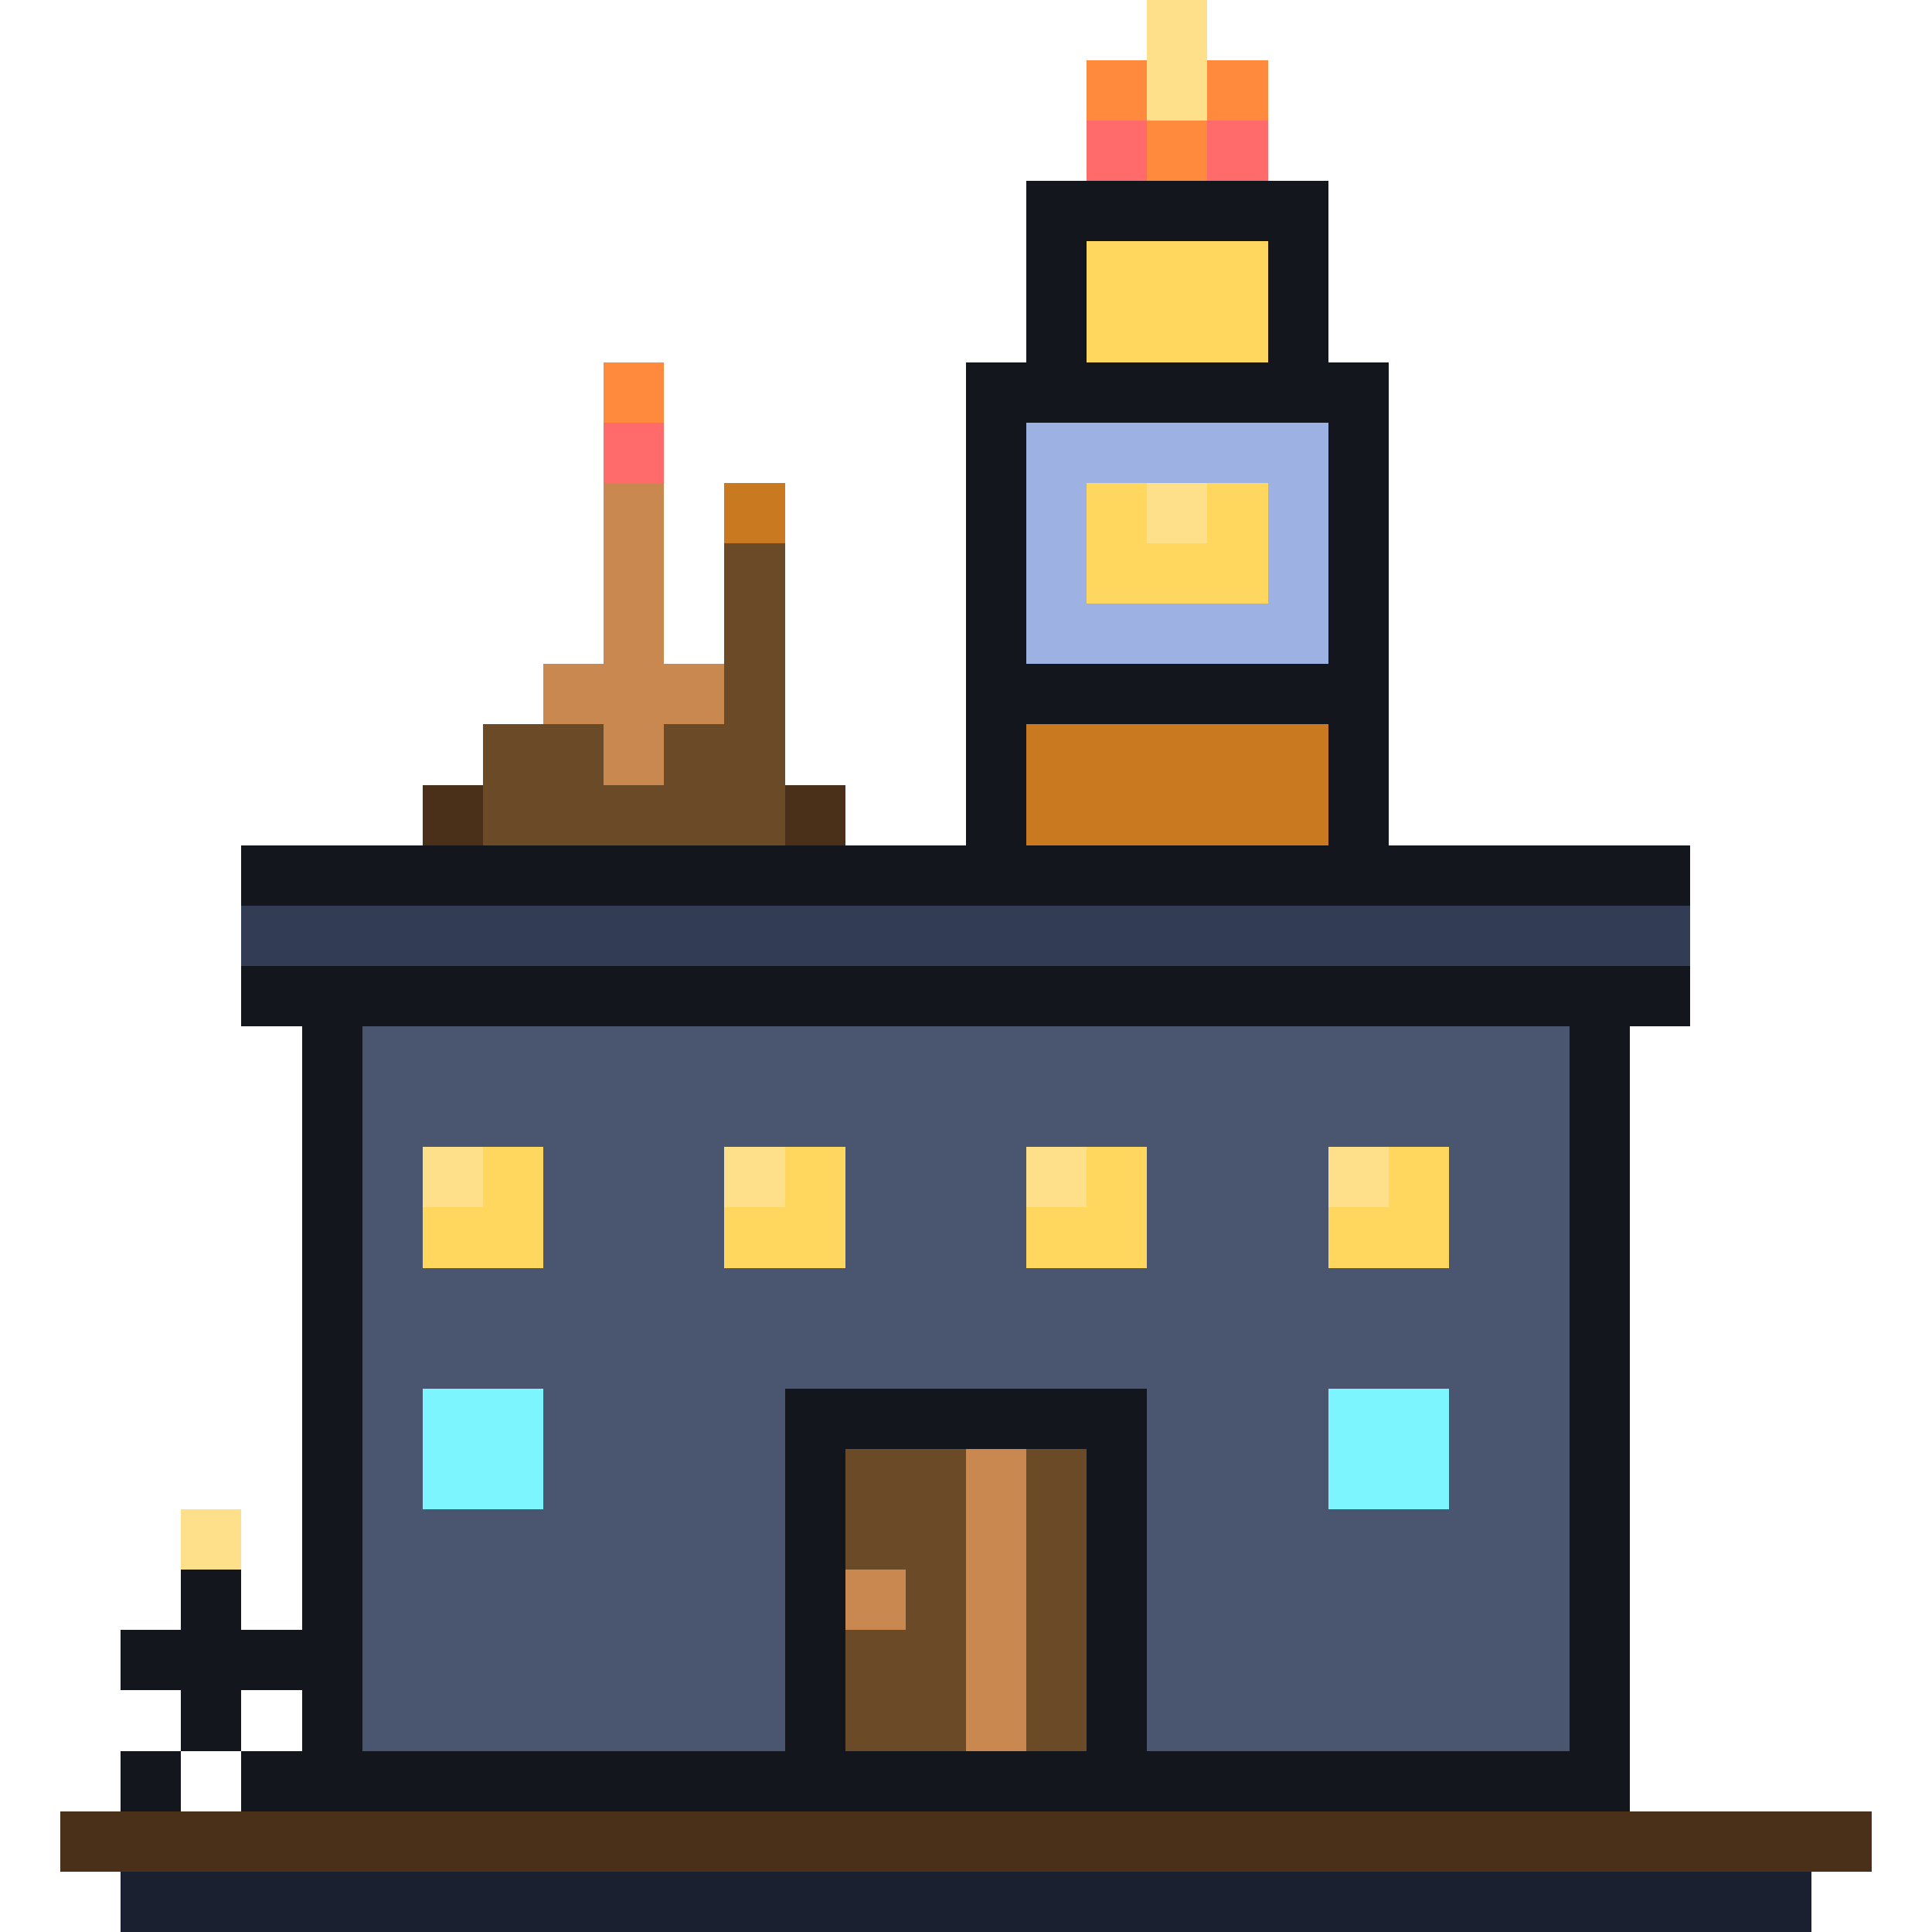
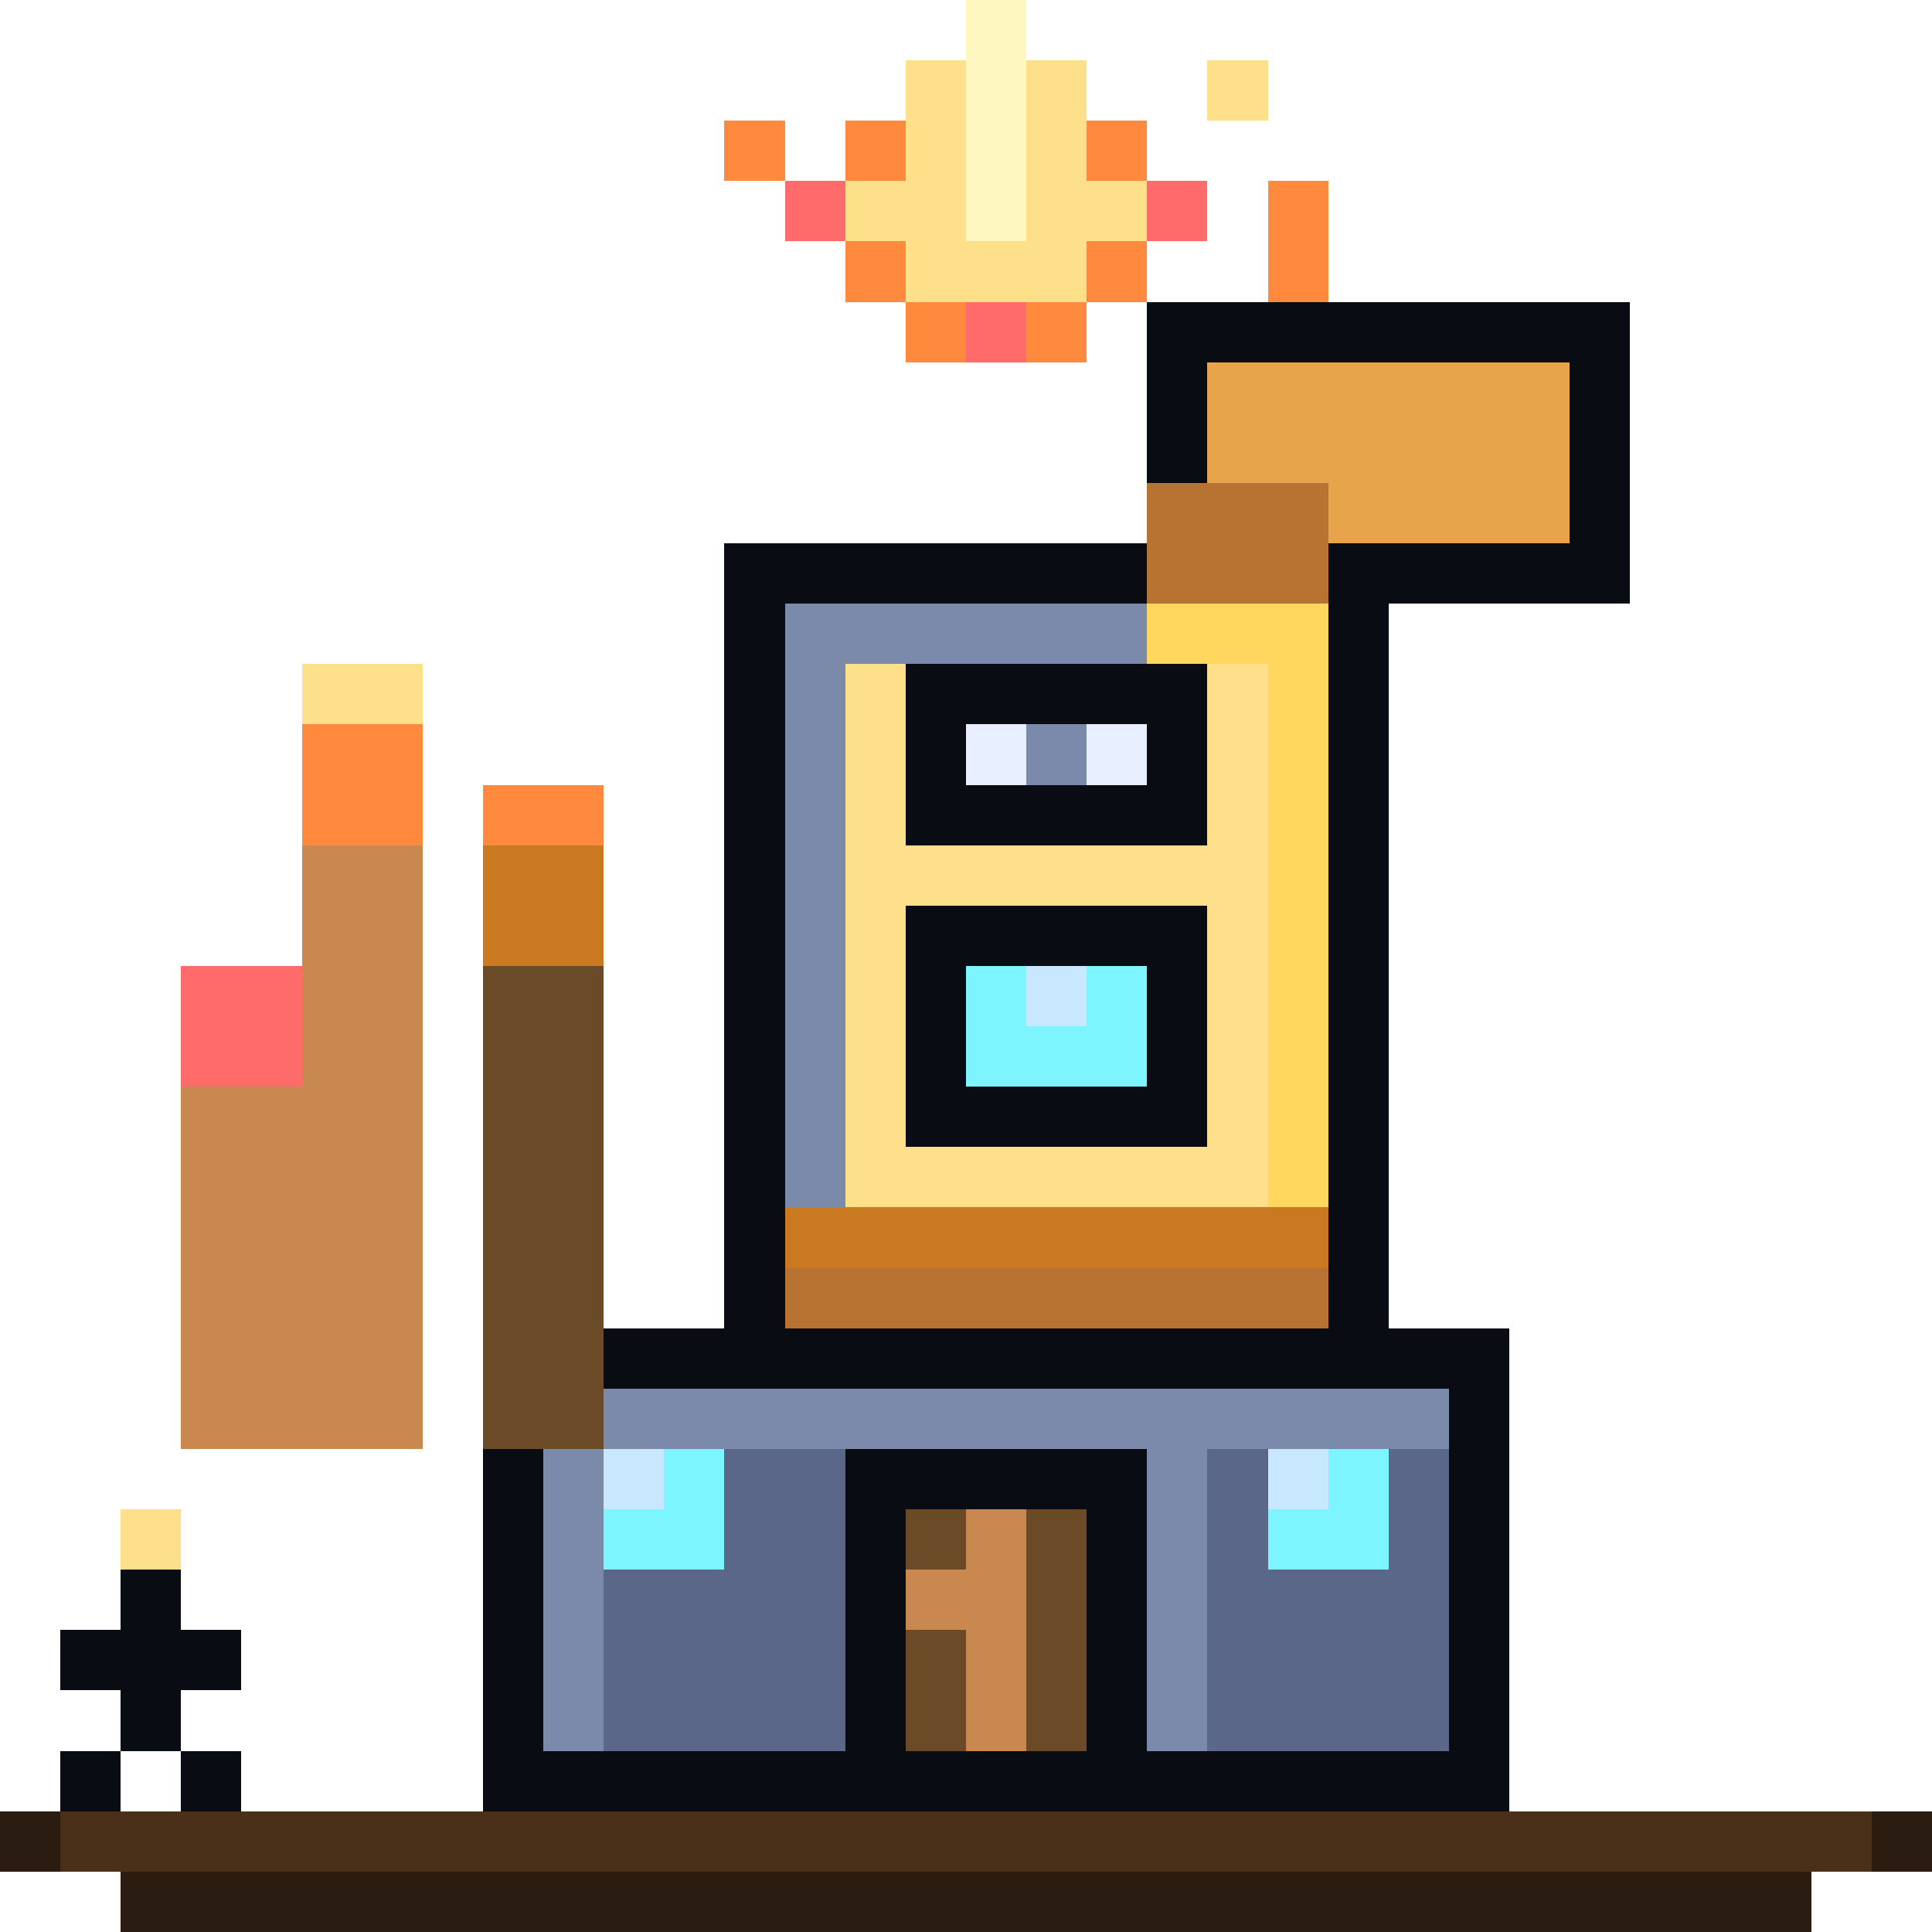
<svg xmlns="http://www.w3.org/2000/svg" viewBox="0 0 32 32" width="32" height="32" shape-rendering="crispEdges">
-   <path fill="#ffe08a" d="M19 0h1v1h-1zM19 1h1v1h-1zM19 8h1v1h-1zM7 19h1v1h-1zM12 19h1v1h-1zM17 19h1v1h-1zM22 19h1v1h-1zM3 25h1v1h-1z" />
-   <path fill="#ff8a3d" d="M18 1h1v1h-1zM20 1h1v1h-1zM19 2h1v1h-1zM10 6h1v1h-1z" />
-   <path fill="#ff6b6b" d="M18 2h1v1h-1zM20 2h1v1h-1zM10 7h1v1h-1z" />
-   <path fill="#14161e" d="M17 3h5v1h-5zM17 4h1v1h-1zM21 4h1v1h-1zM17 5h1v1h-1zM21 5h1v1h-1zM16 6h7v1h-7zM16 7h1v1h-1zM22 7h1v1h-1zM16 8h1v1h-1zM22 8h1v1h-1zM16 9h1v1h-1zM22 9h1v1h-1zM16 10h1v1h-1zM22 10h1v1h-1zM16 11h7v1h-7zM16 12h1v1h-1zM22 12h1v1h-1zM16 13h1v1h-1zM22 13h1v1h-1zM4 14h24v1h-24zM4 16h24v1h-24zM5 17h1v1h-1zM26 17h1v1h-1zM5 18h1v1h-1zM26 18h1v1h-1zM5 19h1v1h-1zM26 19h1v1h-1zM5 20h1v1h-1zM26 20h1v1h-1zM5 21h1v1h-1zM26 21h1v1h-1zM5 22h1v1h-1zM26 22h1v1h-1zM5 23h1v1h-1zM13 23h6v1h-6zM26 23h1v1h-1zM5 24h1v1h-1zM13 24h1v1h-1zM18 24h1v1h-1zM26 24h1v1h-1zM5 25h1v1h-1zM13 25h1v1h-1zM18 25h1v1h-1zM26 25h1v1h-1zM3 26h1v1h-1zM5 26h1v1h-1zM13 26h1v1h-1zM18 26h1v1h-1zM26 26h1v1h-1zM2 27h4v1h-4zM13 27h1v1h-1zM18 27h1v1h-1zM26 27h1v1h-1zM3 28h1v1h-1zM5 28h1v1h-1zM13 28h1v1h-1zM18 28h1v1h-1zM26 28h1v1h-1zM2 29h1v1h-1zM4 29h23v1h-23z" />
-   <path fill="#ffd75e" d="M18 4h3v1h-3zM18 5h3v1h-3zM18 8h1v1h-1zM20 8h1v1h-1zM18 9h3v1h-3zM8 19h1v1h-1zM13 19h1v1h-1zM18 19h1v1h-1zM23 19h1v1h-1zM7 20h2v1h-2zM12 20h2v1h-2zM17 20h2v1h-2zM22 20h2v1h-2z" />
-   <path fill="#9db1e3" d="M17 7h5v1h-5zM17 8h1v1h-1zM21 8h1v1h-1zM17 9h1v1h-1zM21 9h1v1h-1zM17 10h5v1h-5z" />
-   <path fill="#c98850" d="M10 8h1v1h-1zM10 9h1v1h-1zM10 10h1v1h-1zM9 11h3v1h-3zM10 12h1v1h-1zM16 24h1v1h-1zM16 25h1v1h-1zM14 26h1v1h-1zM16 26h1v1h-1zM16 27h1v1h-1zM16 28h1v1h-1z" />
-   <path fill="#c97a20" d="M12 8h1v1h-1zM17 12h5v1h-5zM17 13h5v1h-5z" />
-   <path fill="#6b4a28" d="M12 9h1v1h-1zM12 10h1v1h-1zM12 11h1v1h-1zM8 12h2v1h-2zM11 12h2v1h-2zM8 13h5v1h-5zM14 24h2v1h-2zM17 24h1v1h-1zM14 25h2v1h-2zM17 25h1v1h-1zM15 26h1v1h-1zM17 26h1v1h-1zM14 27h2v1h-2zM17 27h1v1h-1zM14 28h2v1h-2zM17 28h1v1h-1z" />
-   <path fill="#4a3018" d="M7 13h1v1h-1zM13 13h1v1h-1zM1 30h30v1h-30z" />
-   <path fill="#333c55" d="M4 15h24v1h-24z" />
-   <path fill="#4a5570" d="M6 17h20v1h-20zM6 18h20v1h-20zM6 19h1v1h-1zM9 19h3v1h-3zM14 19h3v1h-3zM19 19h3v1h-3zM24 19h2v1h-2zM6 20h1v1h-1zM9 20h3v1h-3zM14 20h3v1h-3zM19 20h3v1h-3zM24 20h2v1h-2zM6 21h20v1h-20zM6 22h20v1h-20zM6 23h1v1h-1zM9 23h4v1h-4zM19 23h3v1h-3zM24 23h2v1h-2zM6 24h1v1h-1zM9 24h4v1h-4zM19 24h3v1h-3zM24 24h2v1h-2zM6 25h7v1h-7zM19 25h7v1h-7zM6 26h7v1h-7zM19 26h7v1h-7zM6 27h7v1h-7zM19 27h7v1h-7zM6 28h7v1h-7zM19 28h7v1h-7z" />
-   <path fill="#7cf5ff" d="M7 23h2v1h-2zM22 23h2v1h-2zM7 24h2v1h-2zM22 24h2v1h-2z" />
-   <path fill="#1a2030" d="M2 31h28v1h-28z" />
+   <path fill="#fff6c0" d="M16 0h1v1h-1zM16 1h1v1h-1zM16 2h1v1h-1zM16 3h1v1h-1z" />
+   <path fill="#ffe08a" d="M15 1h1v1h-1zM17 1h1v1h-1zM20 1h1v1h-1zM15 2h1v1h-1zM17 2h1v1h-1zM14 3h2v1h-2zM17 3h2v1h-2zM15 4h3v1h-3zM5 11h2v1h-2zM14 11h1v1h-1zM20 11h1v1h-1zM14 12h1v1h-1zM20 12h1v1h-1zM14 13h1v1h-1zM20 13h1v1h-1zM14 14h7v1h-7zM14 15h1v1h-1zM20 15h1v1h-1zM14 16h1v1h-1zM20 16h1v1h-1zM14 17h1v1h-1zM20 17h1v1h-1zM14 18h1v1h-1zM20 18h1v1h-1zM14 19h7v1h-7zM2 25h1v1h-1z" />
+   <path fill="#ff8a3d" d="M12 2h1v1h-1zM14 2h1v1h-1zM18 2h1v1h-1zM21 3h1v1h-1zM14 4h1v1h-1zM18 4h1v1h-1zM21 4h1v1h-1zM15 5h1v1h-1zM17 5h1v1h-1zM5 12h2v1h-2zM5 13h2v1h-2zM8 13h2v1h-2z" />
+   <path fill="#ff6b6b" d="M13 3h1v1h-1zM19 3h1v1h-1zM16 5h1v1h-1zM3 16h2v1h-2zM3 17h2v1h-2z" />
+   <path fill="#0a0c14" d="M19 5h8v1h-8zM19 6h1v1h-1zM26 6h1v1h-1zM19 7h1v1h-1zM26 7h1v1h-1zM26 8h1v1h-1zM12 9h7v1h-7zM22 9h5v1h-5zM12 10h1v1h-1zM22 10h1v1h-1zM12 11h1v1h-1zM15 11h5v1h-5zM22 11h1v1h-1zM12 12h1v1h-1zM15 12h1v1h-1zM19 12h1v1h-1zM22 12h1v1h-1zM12 13h1v1h-1zM15 13h5v1h-5zM22 13h1v1h-1zM12 14h1v1h-1zM22 14h1v1h-1zM12 15h1v1h-1zM15 15h5v1h-5zM22 15h1v1h-1zM12 16h1v1h-1zM15 16h1v1h-1zM19 16h1v1h-1zM22 16h1v1h-1zM12 17h1v1h-1zM15 17h1v1h-1zM19 17h1v1h-1zM22 17h1v1h-1zM12 18h1v1h-1zM15 18h5v1h-5zM22 18h1v1h-1zM12 19h1v1h-1zM22 19h1v1h-1zM12 20h1v1h-1zM22 20h1v1h-1zM12 21h1v1h-1zM22 21h1v1h-1zM10 22h15v1h-15zM24 23h1v1h-1zM8 24h1v1h-1zM14 24h5v1h-5zM24 24h1v1h-1zM8 25h1v1h-1zM14 25h1v1h-1zM18 25h1v1h-1zM24 25h1v1h-1zM2 26h1v1h-1zM8 26h1v1h-1zM14 26h1v1h-1zM18 26h1v1h-1zM24 26h1v1h-1zM1 27h3v1h-3zM8 27h1v1h-1zM14 27h1v1h-1zM18 27h1v1h-1zM24 27h1v1h-1zM2 28h1v1h-1zM8 28h1v1h-1zM14 28h1v1h-1zM18 28h1v1h-1zM24 28h1v1h-1zM1 29h1v1h-1zM3 29h1v1h-1zM8 29h17v1h-17z" />
+   <path fill="#e8a44a" d="M20 6h6v1h-6zM20 7h6v1h-6zM22 8h4v1h-4z" />
+   <path fill="#b87333" d="M19 8h3v1h-3zM19 9h3v1h-3zM13 21h9v1h-9z" />
+   <path fill="#7b8aaa" d="M13 10h6v1h-6zM13 11h1v1h-1zM13 12h1v1h-1zM17 12h1v1h-1zM13 13h1v1h-1zM13 14h1v1h-1zM13 15h1v1h-1zM13 16h1v1h-1zM13 17h1v1h-1zM13 18h1v1h-1zM13 19h1v1h-1zM10 23h14v1h-14zM9 24h1v1h-1zM19 24h1v1h-1zM9 25h1v1h-1zM19 25h1v1h-1zM9 26h1v1h-1zM19 26h1v1h-1zM9 27h1v1h-1zM19 27h1v1h-1zM9 28h1v1h-1zM19 28h1v1h-1z" />
+   <path fill="#ffd75e" d="M19 10h3v1h-3zM21 11h1v1h-1zM21 12h1v1h-1zM21 13h1v1h-1zM21 14h1v1h-1zM21 15h1v1h-1zM21 16h1v1h-1zM21 17h1v1h-1zM21 18h1v1h-1zM21 19h1v1h-1z" />
+   <path fill="#e8f0ff" d="M16 12h1v1h-1zM18 12h1v1h-1z" />
+   <path fill="#c98850" d="M5 14h2v1h-2zM5 15h2v1h-2zM5 16h2v1h-2zM5 17h2v1h-2zM3 18h4v1h-4zM3 19h4v1h-4zM3 20h4v1h-4zM3 21h4v1h-4zM3 22h4v1h-4zM3 23h4v1h-4zM16 25h1v1h-1zM15 26h2v1h-2zM16 27h1v1h-1zM16 28h1v1h-1z" />
+   <path fill="#c97a20" d="M8 14h2v1h-2zM8 15h2v1h-2zM13 20h9v1h-9z" />
+   <path fill="#6b4a28" d="M8 16h2v1h-2zM8 17h2v1h-2zM8 18h2v1h-2zM8 19h2v1h-2zM8 20h2v1h-2zM8 21h2v1h-2zM8 22h2v1h-2zM8 23h2v1h-2zM15 25h1v1h-1zM17 25h1v1h-1zM17 26h1v1h-1zM15 27h1v1h-1zM17 27h1v1h-1zM15 28h1v1h-1zM17 28h1v1h-1z" />
+   <path fill="#7cf5ff" d="M16 16h1v1h-1zM18 16h1v1h-1zM16 17h3v1h-3zM11 24h1v1h-1zM22 24h1v1h-1zM10 25h2v1h-2zM21 25h2v1h-2z" />
+   <path fill="#c8e8ff" d="M17 16h1v1h-1zM10 24h1v1h-1zM21 24h1v1h-1z" />
+   <path fill="#5a6788" d="M12 24h2v1h-2zM20 24h1v1h-1zM23 24h1v1h-1zM12 25h2v1h-2zM20 25h1v1h-1zM23 25h1v1h-1zM10 26h4v1h-4zM20 26h4v1h-4zM10 27h4v1h-4zM20 27h4v1h-4zM10 28h4v1h-4zM20 28h4v1h-4z" />
+   <path fill="#2a1c10" d="M0 30h1v1h-1zM31 30h1v1h-1zM2 31h28v1h-28z" />
+   <path fill="#4a3018" d="M1 30h30v1h-30z" />
</svg>
